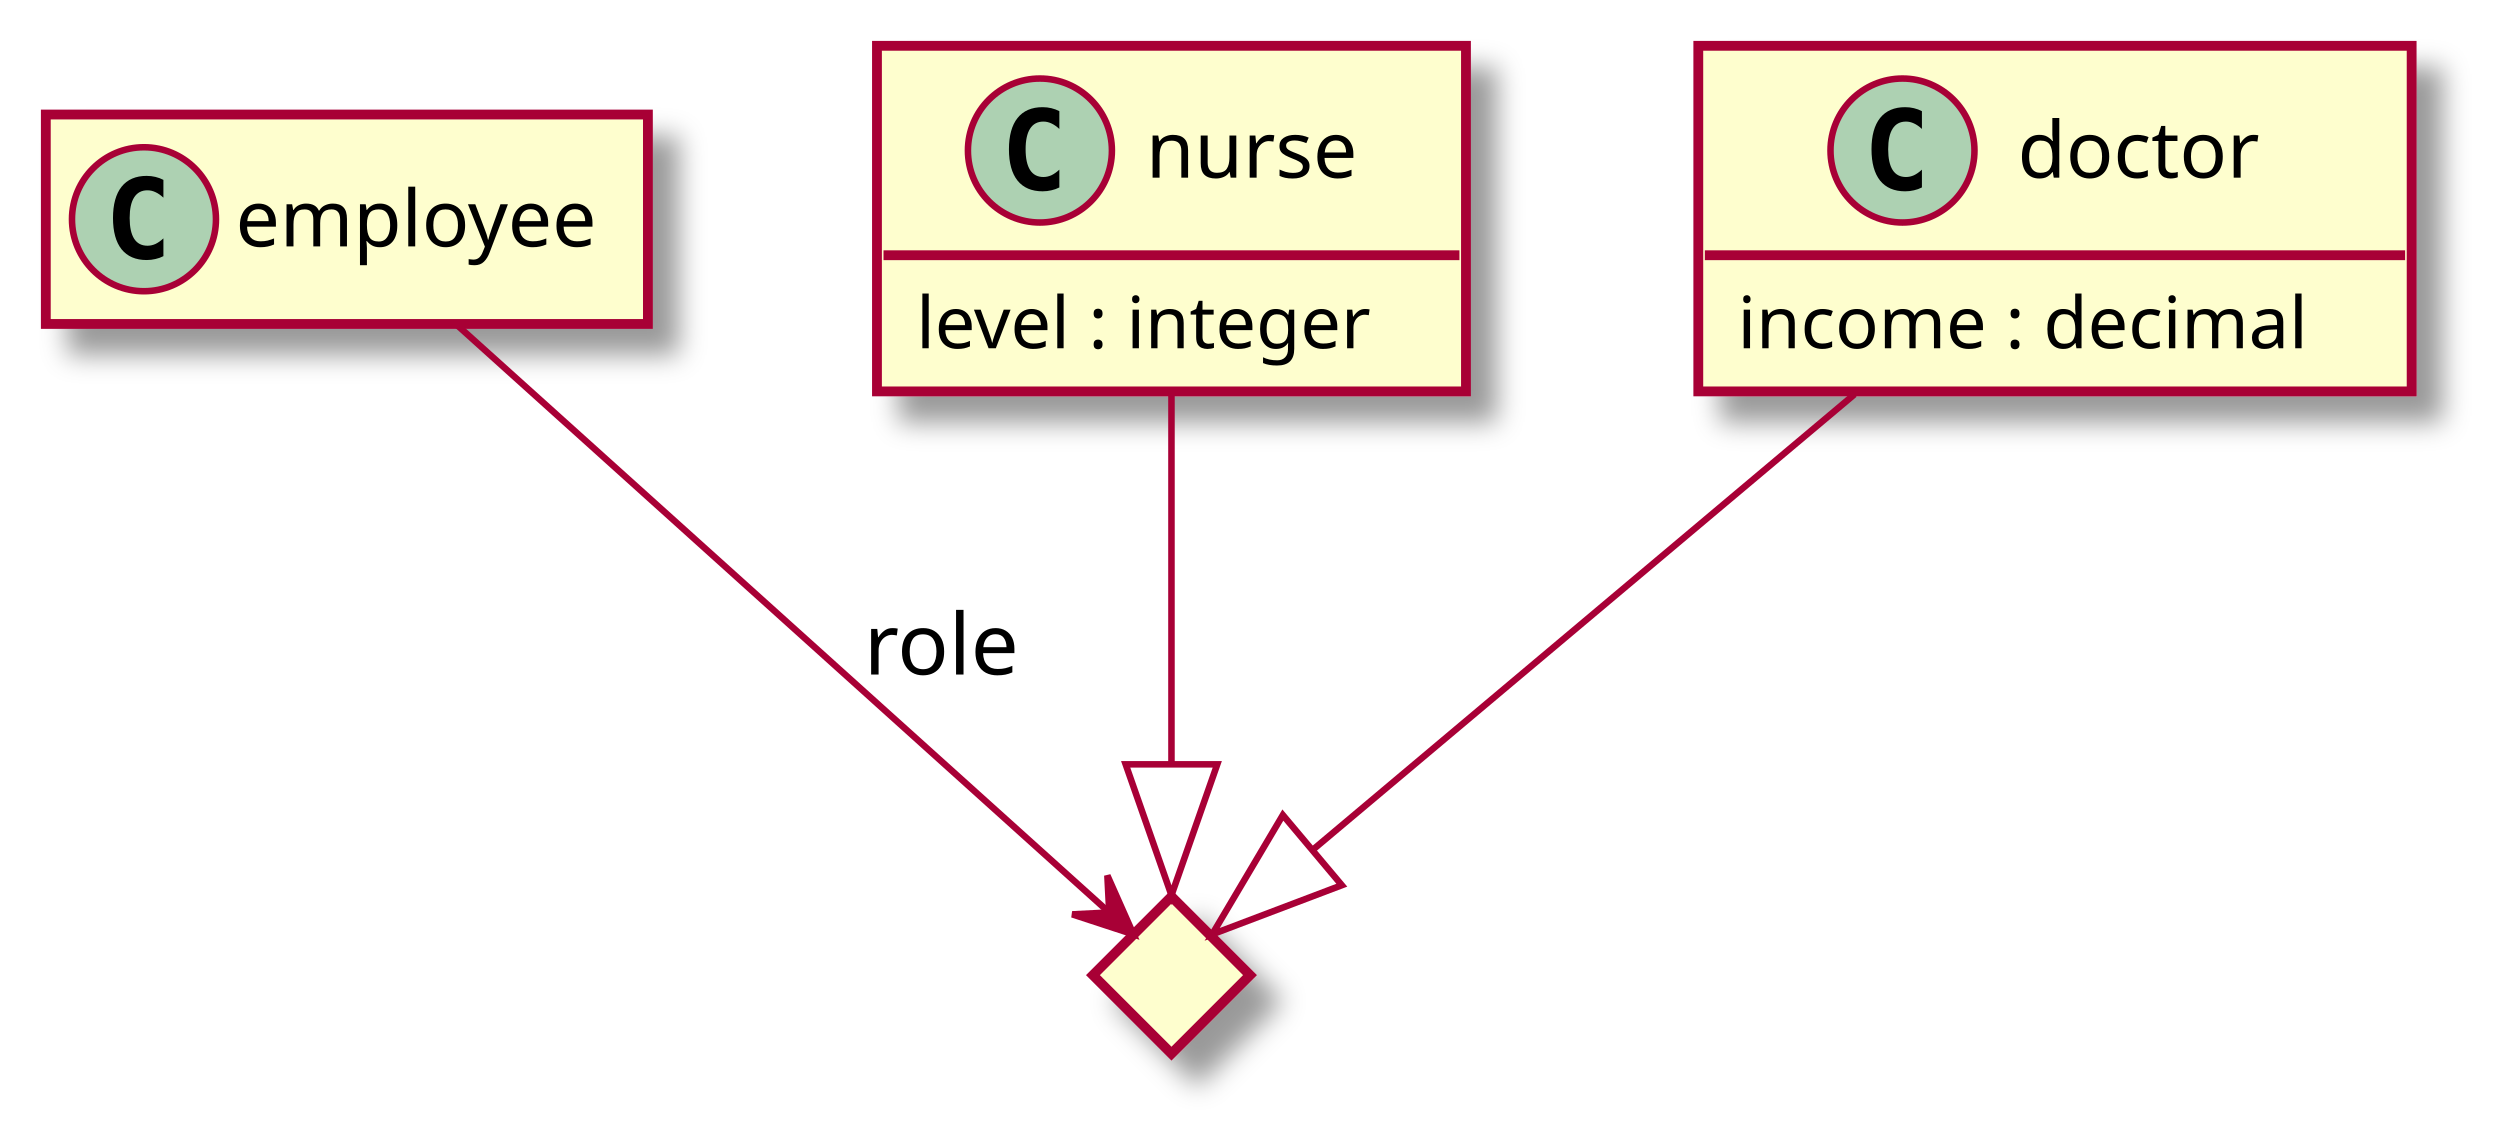
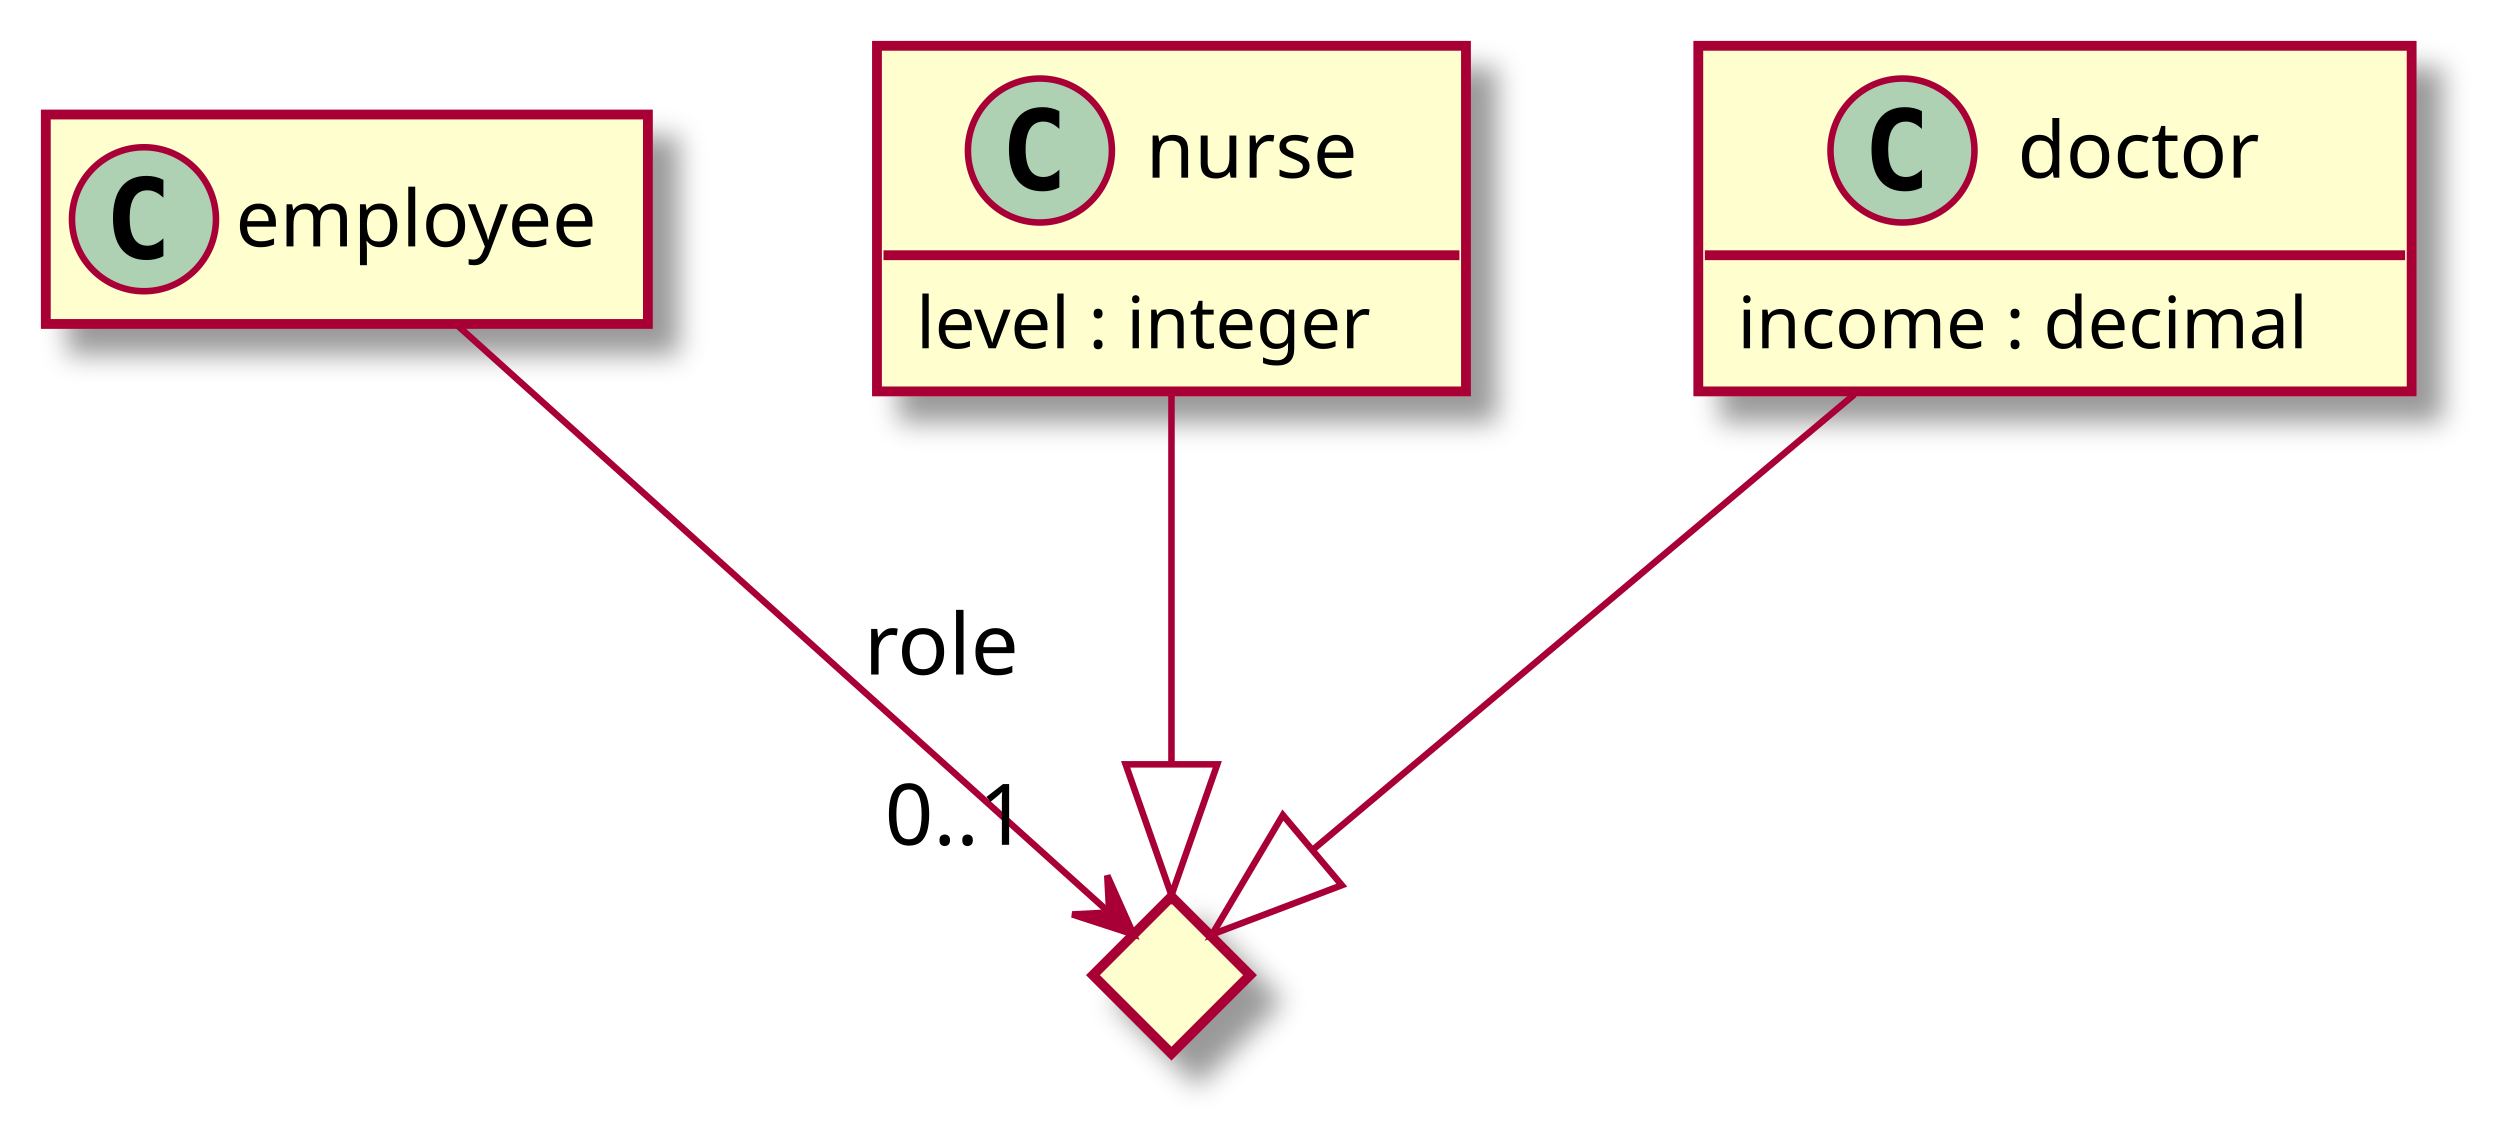
<svg xmlns="http://www.w3.org/2000/svg" contentScriptType="application/ecmascript" contentStyleType="text/css" height="172px" preserveAspectRatio="none" style="width:382px;height:172px;" version="1.1" viewBox="0 0 382 172" width="382px" zoomAndPan="magnify">
  <defs>
-     <filter height="300%" id="fjzse65nxio7s" width="300%" x="-1" y="-1">
+     <filter height="300%" id="f1lw96w1od6ok7" width="300%" x="-1" y="-1">
      <feGaussianBlur result="blurOut" stdDeviation="2.0" />
      <feColorMatrix in="blurOut" result="blurOut2" type="matrix" values="0 0 0 0 0 0 0 0 0 0 0 0 0 0 0 0 0 0 .4 0" />
      <feOffset dx="4.0" dy="4.0" in="blurOut2" result="blurOut3" />
      <feBlend in="SourceGraphic" in2="blurOut3" mode="normal" />
    </filter>
  </defs>
  <g>
-     <rect codeLine="8" fill="#FEFECE" filter="url(#fjzse65nxio7s)" height="32" id="employee" style="stroke:#A80036;stroke-width:1.5;" width="92" x="7" y="17.5" />
+     <rect codeLine="8" fill="#FEFECE" filter="url(#f1lw96w1od6ok7)" height="32" id="employee" style="stroke:#A80036;stroke-width:1.5;" width="92" x="7" y="17.5" />
    <ellipse cx="22" cy="33.5" fill="#ADD1B2" rx="11" ry="11" style="stroke:#A80036;stroke-width:1.0;" />
-     <path d="M24.969,39.141 Q24.391,39.438 23.75,39.578 Q23.109,39.734 22.406,39.734 Q19.906,39.734 18.578,38.094 Q17.266,36.438 17.266,33.312 Q17.266,30.188 18.578,28.531 Q19.906,26.875 22.406,26.875 Q23.109,26.875 23.75,27.031 Q24.406,27.188 24.969,27.484 L24.969,30.203 Q24.344,29.625 23.75,29.359 Q23.156,29.078 22.531,29.078 Q21.188,29.078 20.5,30.156 Q19.812,31.219 19.812,33.312 Q19.812,35.406 20.5,36.484 Q21.188,37.547 22.531,37.547 Q23.156,37.547 23.75,37.281 Q24.344,37 24.969,36.422 L24.969,39.141 Z " fill="#000000" />
+     <path d="M24.969,39.141 Q24.391,39.438 23.75,39.586 Q23.109,39.734 22.406,39.734 Q19.906,39.734 18.586,38.086 Q17.266,36.438 17.266,33.312 Q17.266,30.188 18.586,28.531 Q19.906,26.875 22.406,26.875 Q23.109,26.875 23.758,27.031 Q24.406,27.188 24.969,27.484 L24.969,30.203 Q24.344,29.625 23.75,29.352 Q23.156,29.078 22.531,29.078 Q21.188,29.078 20.5,30.148 Q19.812,31.219 19.812,33.312 Q19.812,35.406 20.5,36.477 Q21.188,37.547 22.531,37.547 Q23.156,37.547 23.75,37.273 Q24.344,37 24.969,36.422 L24.969,39.141 Z " fill="#000000" />
    <text fill="#000000" font-family="sans-serif" font-size="12" lengthAdjust="spacing" textLength="60" x="36" y="37.654">employee</text>
-     <rect codeLine="11" fill="#FEFECE" filter="url(#fjzse65nxio7s)" height="52.805" id="nurse" style="stroke:#A80036;stroke-width:1.5;" width="90" x="134" y="7" />
+     <rect codeLine="11" fill="#FEFECE" filter="url(#f1lw96w1od6ok7)" height="52.805" id="nurse" style="stroke:#A80036;stroke-width:1.5;" width="90" x="134" y="7" />
    <ellipse cx="158.9" cy="23" fill="#ADD1B2" rx="11" ry="11" style="stroke:#A80036;stroke-width:1.0;" />
-     <path d="M161.869,28.641 Q161.291,28.938 160.65,29.078 Q160.009,29.234 159.306,29.234 Q156.806,29.234 155.478,27.594 Q154.166,25.938 154.166,22.812 Q154.166,19.688 155.478,18.031 Q156.806,16.375 159.306,16.375 Q160.009,16.375 160.65,16.531 Q161.306,16.688 161.869,16.984 L161.869,19.703 Q161.244,19.125 160.65,18.859 Q160.056,18.578 159.431,18.578 Q158.088,18.578 157.4,19.656 Q156.713,20.719 156.713,22.812 Q156.713,24.906 157.4,25.984 Q158.088,27.047 159.431,27.047 Q160.056,27.047 160.65,26.781 Q161.244,26.5 161.869,25.922 L161.869,28.641 Z " fill="#000000" />
+     <path d="M161.869,28.641 Q161.291,28.938 160.65,29.086 Q160.009,29.234 159.306,29.234 Q156.806,29.234 155.486,27.586 Q154.166,25.938 154.166,22.812 Q154.166,19.688 155.486,18.031 Q156.806,16.375 159.306,16.375 Q160.009,16.375 160.658,16.531 Q161.306,16.688 161.869,16.984 L161.869,19.703 Q161.244,19.125 160.65,18.852 Q160.056,18.578 159.431,18.578 Q158.088,18.578 157.4,19.648 Q156.713,20.719 156.713,22.812 Q156.713,24.906 157.4,25.977 Q158.088,27.047 159.431,27.047 Q160.056,27.047 160.65,26.773 Q161.244,26.5 161.869,25.922 L161.869,28.641 Z " fill="#000000" />
    <text fill="#000000" font-family="sans-serif" font-size="12" lengthAdjust="spacing" textLength="36" x="175.1" y="27.154">nurse</text>
    <line style="stroke:#A80036;stroke-width:1.5;" x1="135" x2="223" y1="39" y2="39" />
    <text fill="#000000" font-family="sans-serif" font-size="11" lengthAdjust="spacing" textLength="78" x="140" y="53.21">level : integer</text>
-     <rect codeLine="15" fill="#FEFECE" filter="url(#fjzse65nxio7s)" height="52.805" id="doctor" style="stroke:#A80036;stroke-width:1.5;" width="109" x="259.5" y="7" />
+     <rect codeLine="15" fill="#FEFECE" filter="url(#f1lw96w1od6ok7)" height="52.805" id="doctor" style="stroke:#A80036;stroke-width:1.5;" width="109" x="259.5" y="7" />
    <ellipse cx="290.7" cy="23" fill="#ADD1B2" rx="11" ry="11" style="stroke:#A80036;stroke-width:1.0;" />
-     <path d="M293.669,28.641 Q293.091,28.938 292.45,29.078 Q291.809,29.234 291.106,29.234 Q288.606,29.234 287.278,27.594 Q285.966,25.938 285.966,22.812 Q285.966,19.688 287.278,18.031 Q288.606,16.375 291.106,16.375 Q291.809,16.375 292.45,16.531 Q293.106,16.688 293.669,16.984 L293.669,19.703 Q293.044,19.125 292.45,18.859 Q291.856,18.578 291.231,18.578 Q289.887,18.578 289.2,19.656 Q288.512,20.719 288.512,22.812 Q288.512,24.906 289.2,25.984 Q289.887,27.047 291.231,27.047 Q291.856,27.047 292.45,26.781 Q293.044,26.5 293.669,25.922 L293.669,28.641 Z " fill="#000000" />
+     <path d="M293.669,28.641 Q293.091,28.938 292.45,29.086 Q291.809,29.234 291.106,29.234 Q288.606,29.234 287.286,27.586 Q285.966,25.938 285.966,22.812 Q285.966,19.688 287.286,18.031 Q288.606,16.375 291.106,16.375 Q291.809,16.375 292.458,16.531 Q293.106,16.688 293.669,16.984 L293.669,19.703 Q293.044,19.125 292.45,18.852 Q291.856,18.578 291.231,18.578 Q289.887,18.578 289.2,19.648 Q288.512,20.719 288.512,22.812 Q288.512,24.906 289.2,25.977 Q289.887,27.047 291.231,27.047 Q291.856,27.047 292.45,26.773 Q293.044,26.5 293.669,25.922 L293.669,28.641 Z " fill="#000000" />
    <text fill="#000000" font-family="sans-serif" font-size="12" lengthAdjust="spacing" textLength="41" x="308.3" y="27.154">doctor</text>
    <line style="stroke:#A80036;stroke-width:1.5;" x1="260.5" x2="367.5" y1="39" y2="39" />
    <text fill="#000000" font-family="sans-serif" font-size="11" lengthAdjust="spacing" textLength="97" x="265.5" y="53.21">income : decimal</text>
-     <polygon fill="#FEFECE" filter="url(#fjzse65nxio7s)" points="179,137,191,149,179,161,167,149,179,137" style="stroke:#A80036;stroke-width:1.5;" />
-     <path codeLine="21" d="M69.73,49.57 C96.47,73.65 147.98,120.06 169.35,139.3 " fill="none" id="employee-to-anon1" style="stroke:#A80036;stroke-width:1.0;" />
-     <polygon fill="#A80036" points="173.2,142.78,169.205,133.778,169.491,139.427,163.841,139.713,173.2,142.78" style="stroke:#A80036;stroke-width:1.0;" />
+     <polygon fill="#FEFECE" filter="url(#f1lw96w1od6ok7)" points="179,137,191,149,179,161,167,149,179,137" style="stroke:#A80036;stroke-width:1.5;" />
+     <path codeLine="21" d="M69.732,49.572 C96.467,73.655 147.977,120.055 169.345,139.303 " fill="none" id="employee-to-anon1" style="stroke:#A80036;stroke-width:1.0;" />
+     <polygon fill="#A80036" points="173.201,142.776,169.19,133.781,169.486,139.43,163.837,139.726,173.201,142.776" style="stroke:#A80036;stroke-width:1.0;" />
    <text fill="#000000" font-family="sans-serif" font-size="13" lengthAdjust="spacing" textLength="24" x="132" y="103.067">role</text>
-     <path codeLine="23" d="M283.37,60.25 C258.21,81.41 223.2,110.84 200.82,129.66 " fill="none" id="doctor-to-anon1" style="stroke:#A80036;stroke-width:1.0;" />
-     <polygon fill="none" points="205.03,135.26,185.22,142.77,196.02,124.54,205.03,135.26" style="stroke:#A80036;stroke-width:1.0;" />
-     <path codeLine="25" d="M179,60.25 C179,76.99 179,98.91 179,116.66 " fill="none" id="nurse-to-anon1" style="stroke:#A80036;stroke-width:1.0;" />
-     <polygon fill="none" points="186,116.79,179,136.79,172,116.79,186,116.79" style="stroke:#A80036;stroke-width:1.0;" />
+     <text fill="#000000" font-family="sans-serif" font-size="13" lengthAdjust="spacing" textLength="24" x="135.184" y="129.088">0..1</text>
+     <path codeLine="23" d="M283.366,60.255 C258.21,81.405 223.198,110.841 200.815,129.659 " fill="none" id="doctor-to-anon1" style="stroke:#A80036;stroke-width:1.0;" />
+     <polygon fill="none" points="205.031,135.26,185.218,142.772,196.022,124.544,205.031,135.26" style="stroke:#A80036;stroke-width:1.0;" />
+     <path codeLine="25" d="M179,60.255 C179,76.99 179,98.913 179,116.659 " fill="none" id="nurse-to-anon1" style="stroke:#A80036;stroke-width:1.0;" />
+     <polygon fill="none" points="186,116.794,179,136.793,172,116.793,186,116.794" style="stroke:#A80036;stroke-width:1.0;" />
  </g>
</svg>
